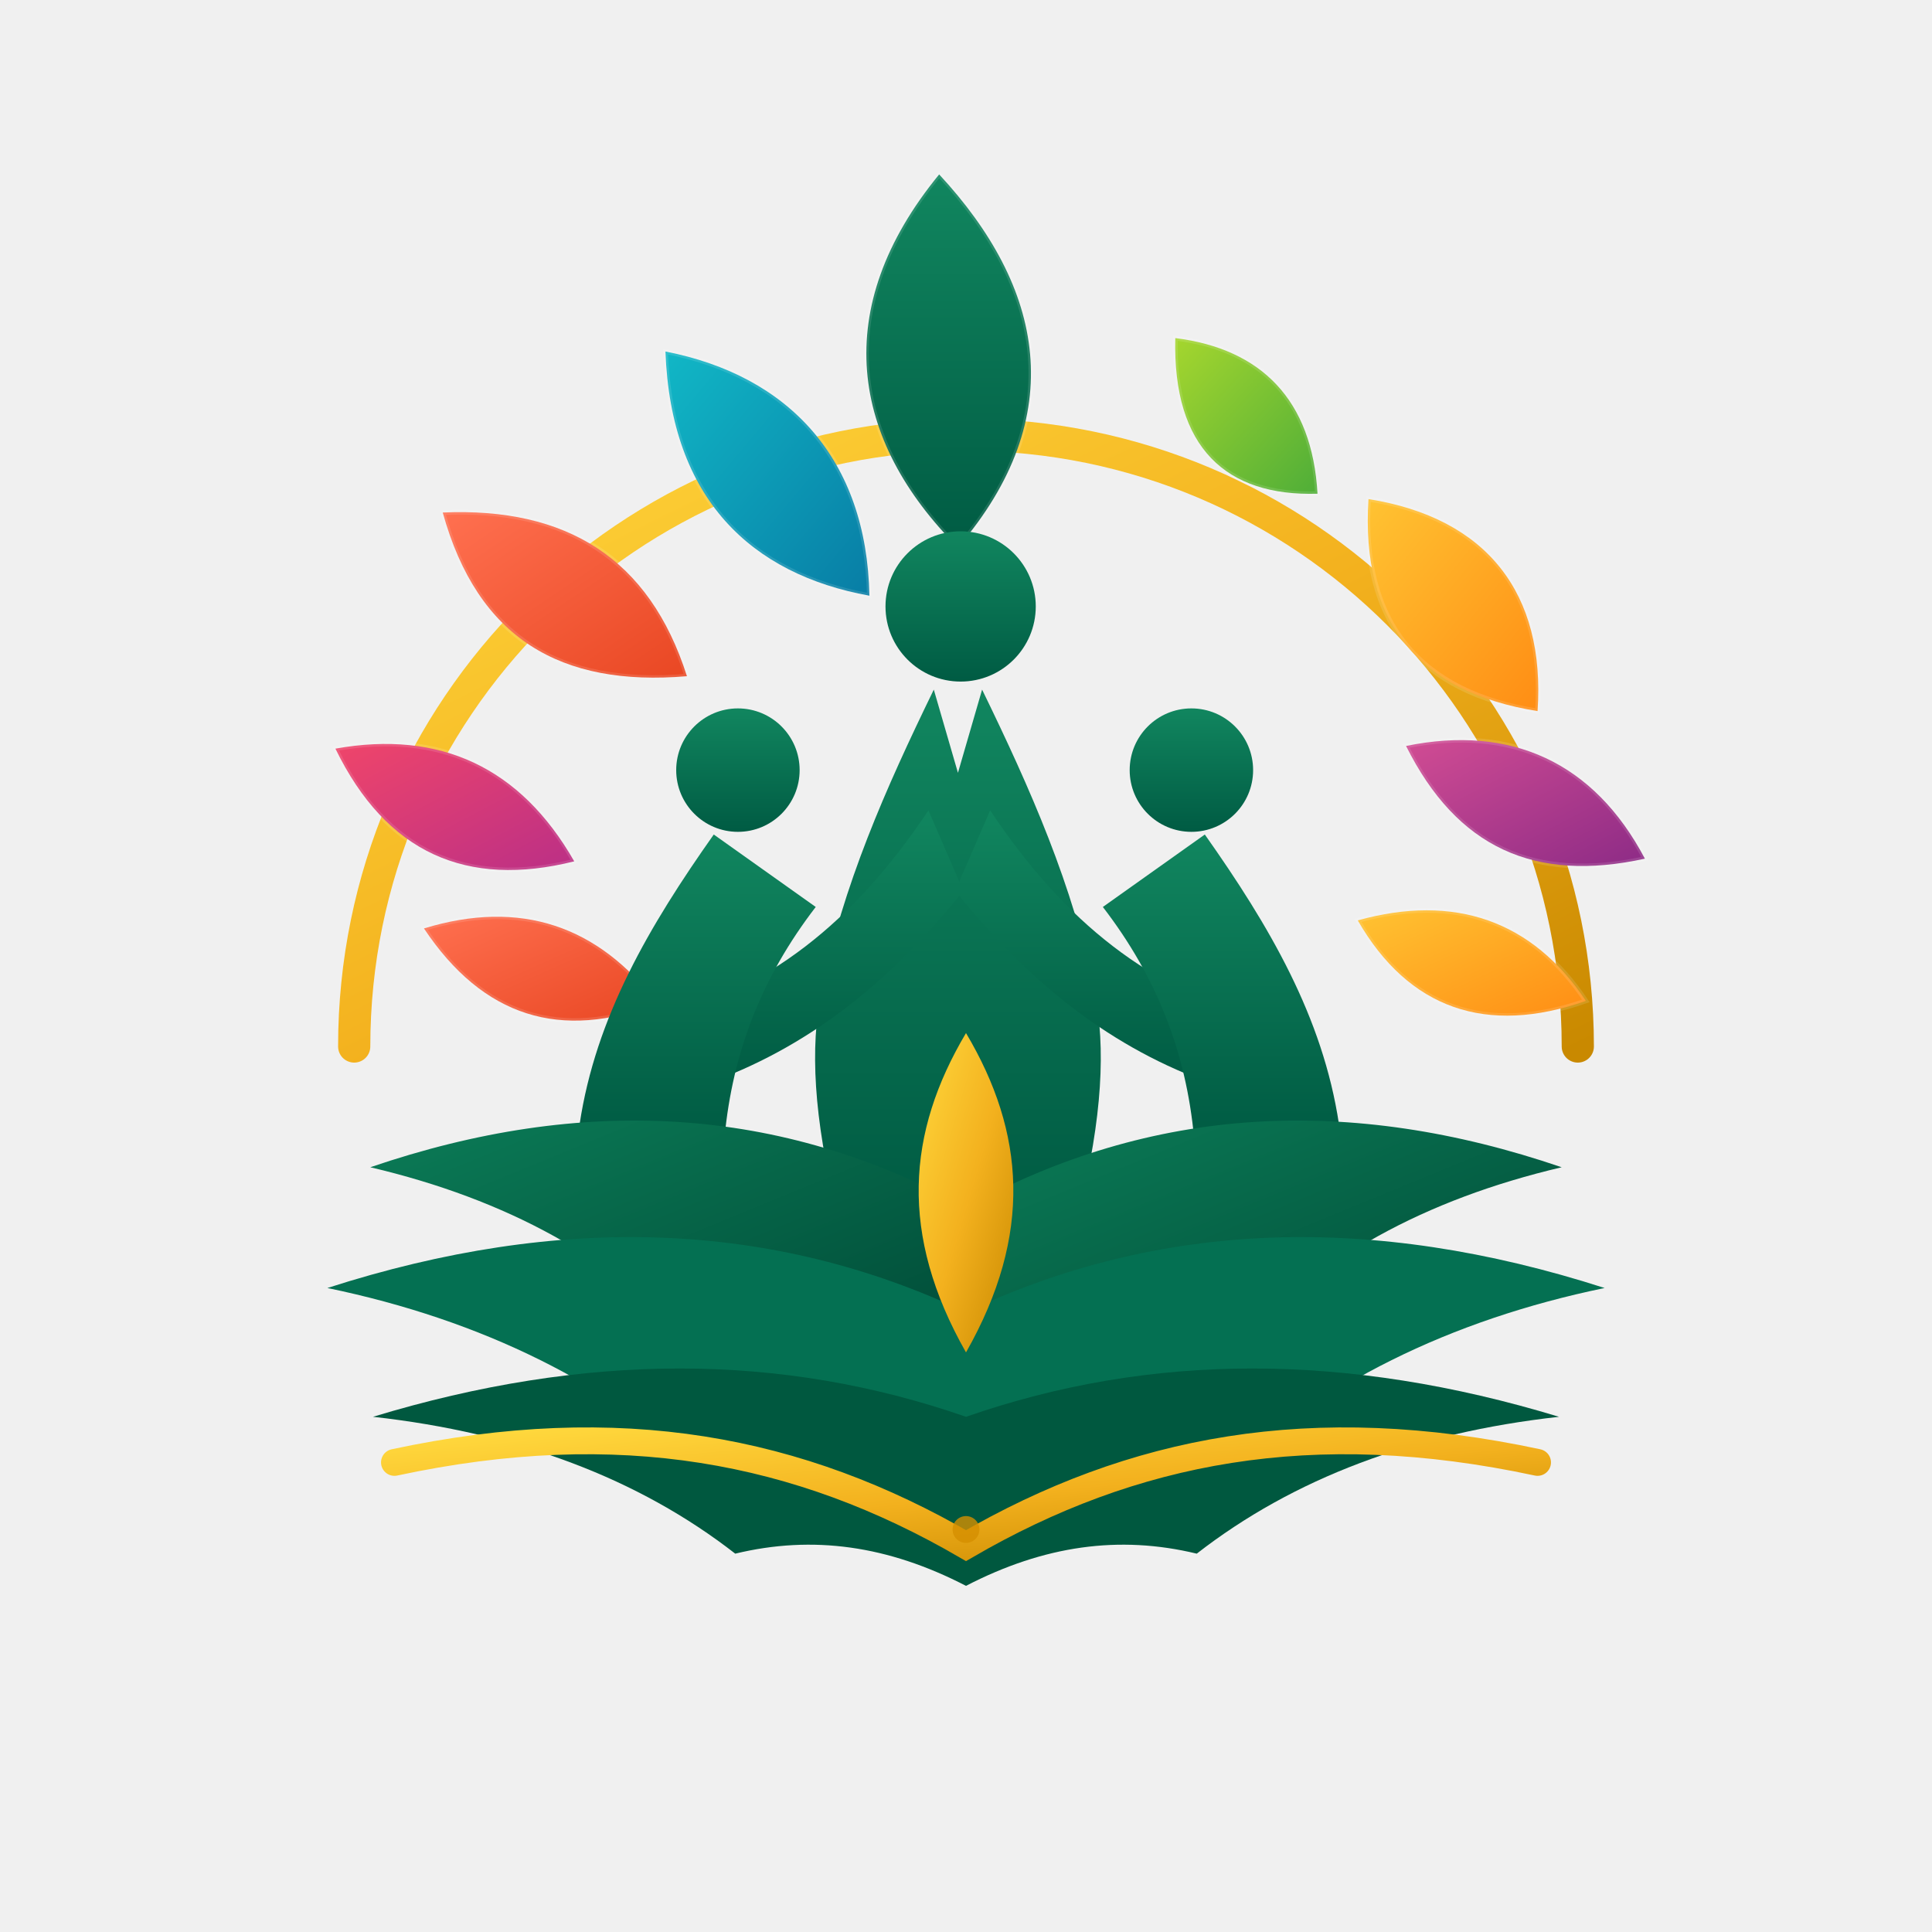
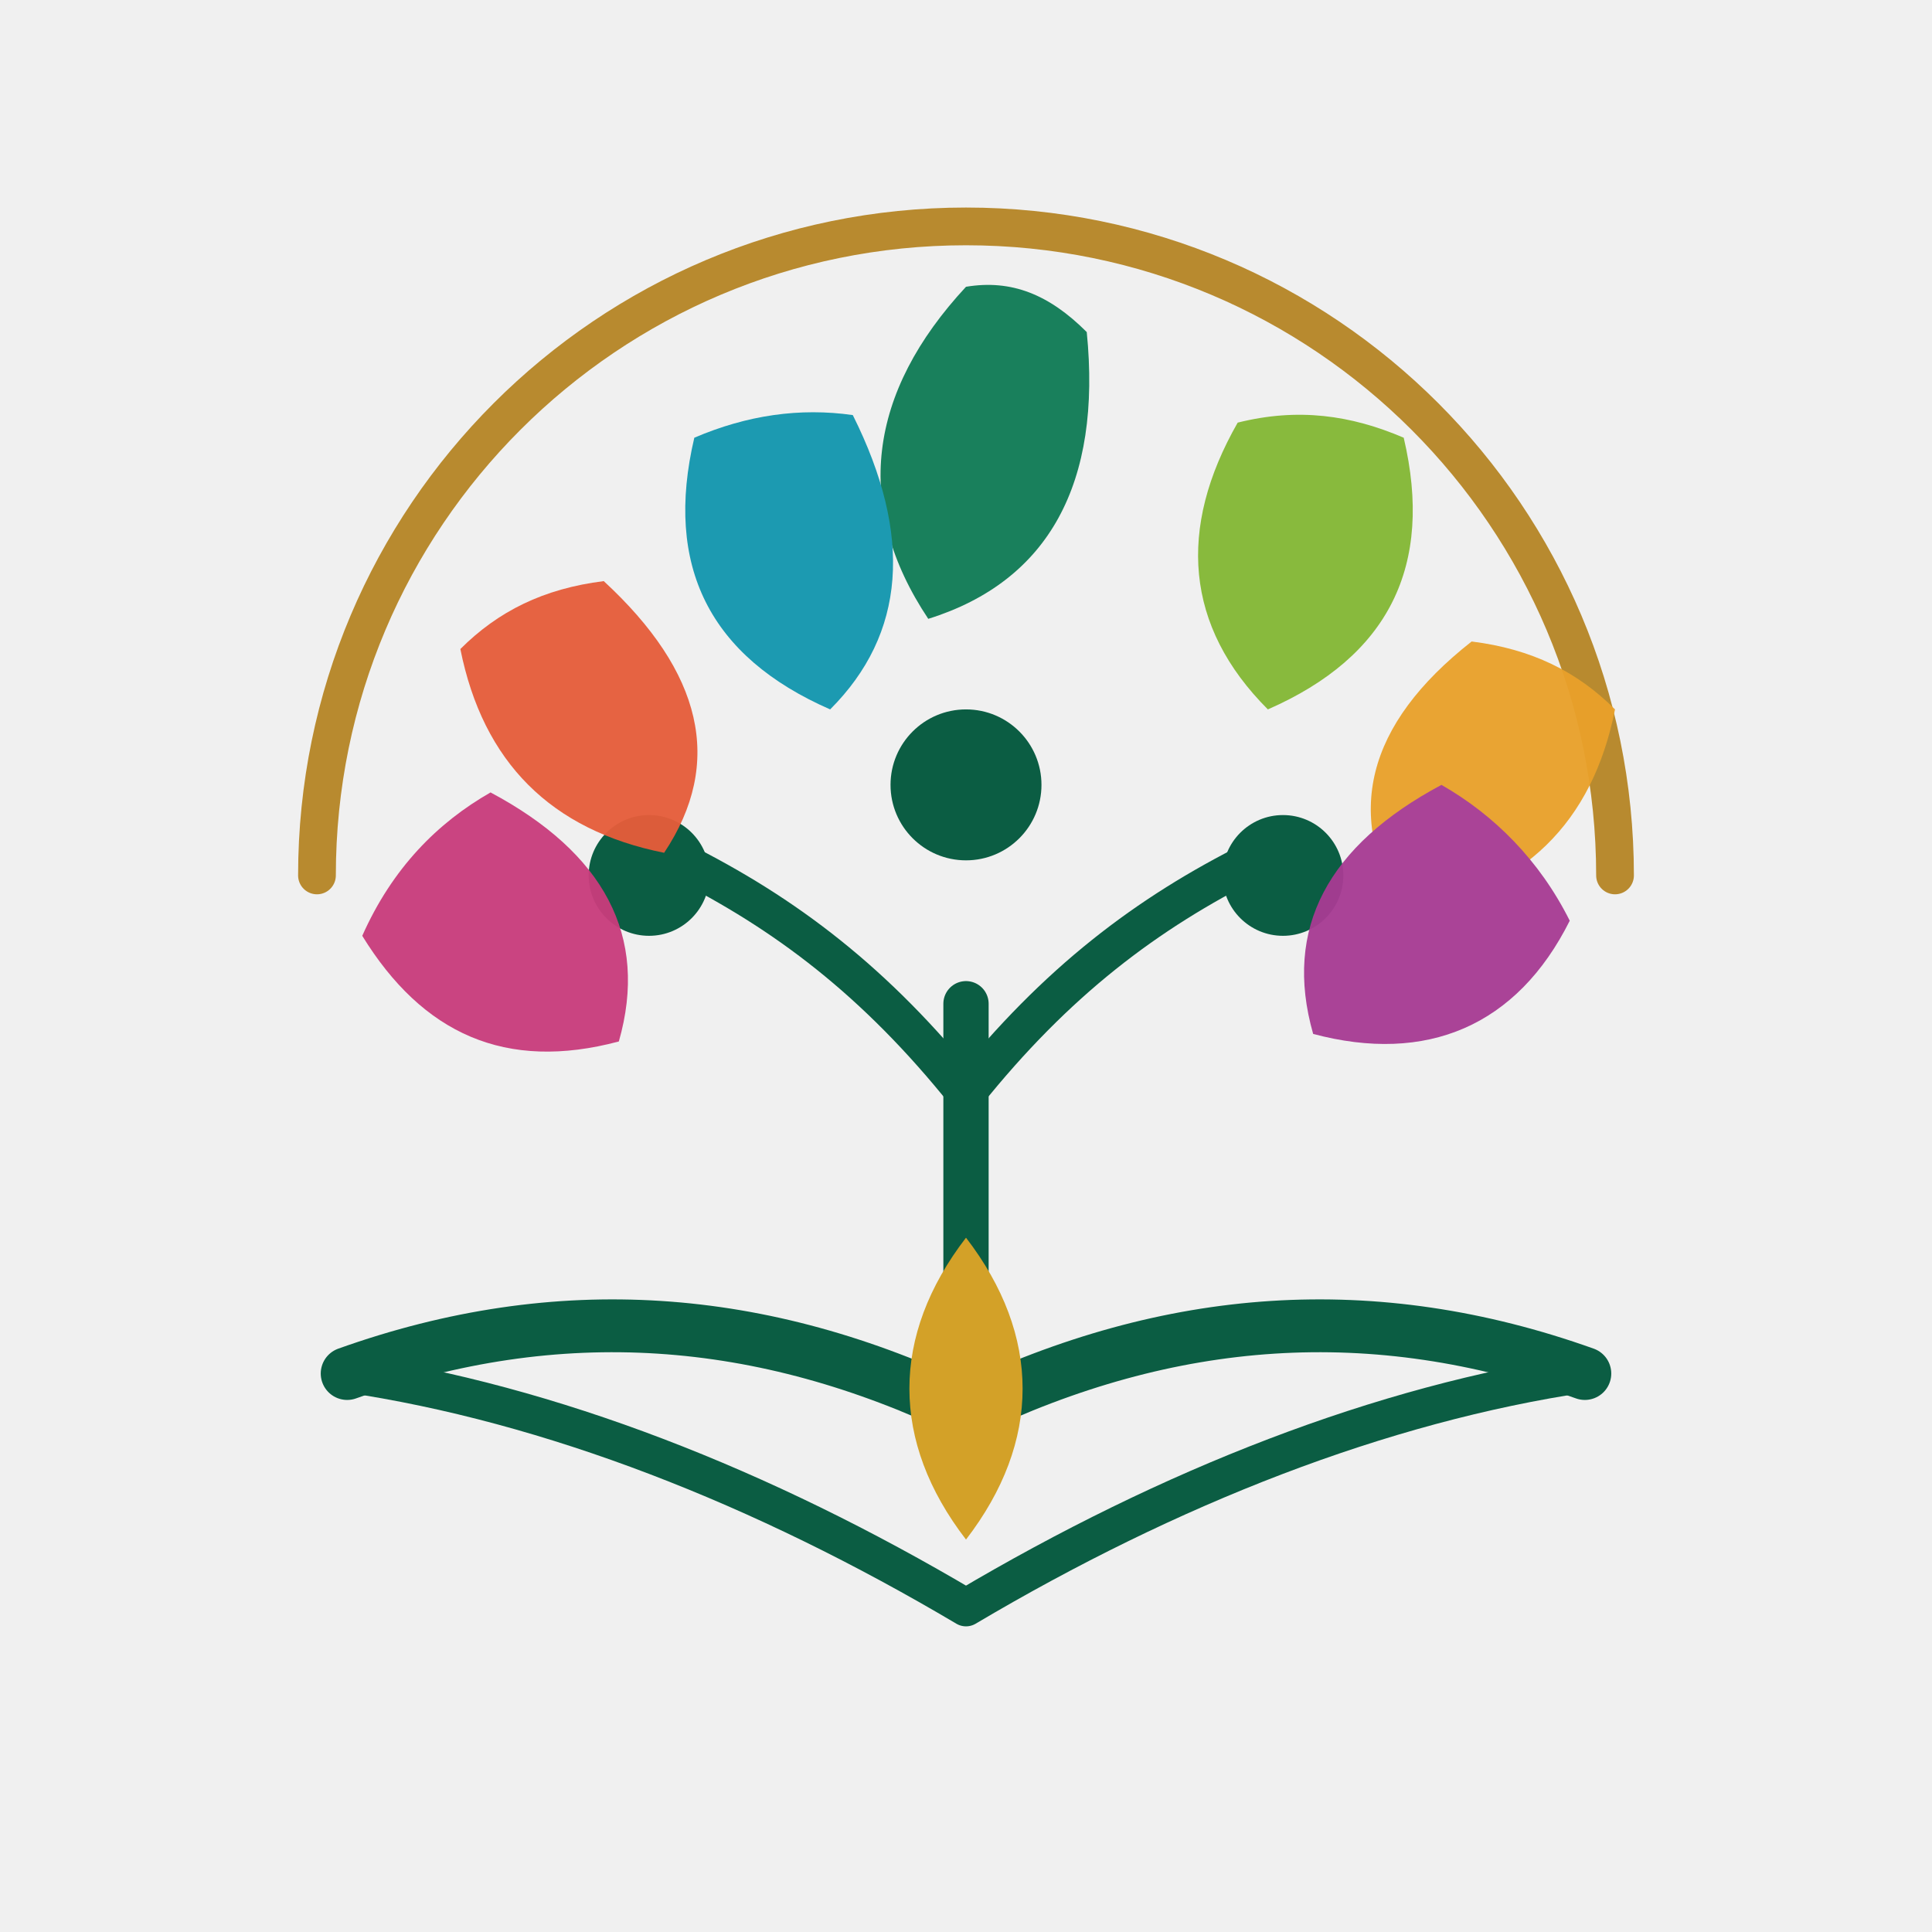
- <svg xmlns="http://www.w3.org/2000/svg" viewBox="0 0 720 720" role="img" aria-label="Gurushala symbol: growing people and rainbow leaves rising from an open book within a golden circle">
-   <defs>
-     <linearGradient id="gold" x1="0" y1="0" x2="1" y2="1">
-       <stop offset="0" stop-color="#ffd83d" />
-       <stop offset=".52" stop-color="#f3b11e" />
-       <stop offset="1" stop-color="#c98900" />
-     </linearGradient>
-     <linearGradient id="green" x1="0" y1="0" x2="0" y2="1">
-       <stop offset="0" stop-color="#11865f" />
-       <stop offset="1" stop-color="#005b43" />
-     </linearGradient>
-     <linearGradient id="green2" x1="0" y1="0" x2="1" y2="1">
-       <stop offset="0" stop-color="#0b7c57" />
-       <stop offset="1" stop-color="#004936" />
-     </linearGradient>
-     <linearGradient id="teal" x1="0" y1="0" x2="1" y2="1">
-       <stop offset="0" stop-color="#11b7c6" />
-       <stop offset="1" stop-color="#087da5" />
-     </linearGradient>
-     <linearGradient id="lime" x1="0" y1="0" x2="1" y2="1">
-       <stop offset="0" stop-color="#a5d62e" />
-       <stop offset="1" stop-color="#4fae38" />
-     </linearGradient>
-     <linearGradient id="orange" x1="0" y1="0" x2="1" y2="1">
-       <stop offset="0" stop-color="#ffc332" />
-       <stop offset="1" stop-color="#ff8d14" />
-     </linearGradient>
-     <linearGradient id="coral" x1="0" y1="0" x2="1" y2="1">
-       <stop offset="0" stop-color="#ff7050" />
-       <stop offset="1" stop-color="#e94723" />
-     </linearGradient>
-     <linearGradient id="pink" x1="0" y1="0" x2="1" y2="1">
-       <stop offset="0" stop-color="#ef456a" />
-       <stop offset="1" stop-color="#bb2f86" />
-     </linearGradient>
-     <linearGradient id="purple" x1="0" y1="0" x2="1" y2="1">
-       <stop offset="0" stop-color="#d14c93" />
-       <stop offset="1" stop-color="#8d2b86" />
-     </linearGradient>
-   </defs>
-   <g fill="none" stroke="url(#gold)" stroke-width="12" stroke-linecap="round">
-     <path d="M132 390a228 228 0 0 1 456 0" />
+ <svg xmlns="http://www.w3.org/2000/svg" viewBox="0 0 256 256" role="img" aria-label="Gurushala mark">
+   <g fill="none" stroke-linecap="round" stroke-linejoin="round">
+     <path d="M42 116a86 86 0 0 1 172 0" stroke="#B88A2F" stroke-width="5" />
+     <path d="M46 182c28-10 55-8 82 5 27-13 54-15 82-5" stroke="#0B5D43" stroke-width="7" />
+     <path d="M46 182c27 4 55 15 82 31 27-16 55-27 82-31" stroke="#0B5D43" stroke-width="5" />
+     <path d="M128 187v-54" stroke="#0B5D43" stroke-width="6" />
+     <path d="M128 145c-12-15-24-24-38-31" stroke="#0B5D43" stroke-width="5" />
+     <path d="M128 145c12-15 24-24 38-31" stroke="#0B5D43" stroke-width="5" />
  </g>
-   <g stroke="#ffffff" stroke-opacity=".12" stroke-width="1.8">
-     <path fill="url(#teal)" d="M248 131c46 9 75 40 76 91-44-8-74-36-76-91z" />
-     <path fill="url(#green)" d="M350 65c39 42 49 90 7 139-40-40-48-89-7-139z" />
-     <path fill="url(#lime)" d="M438 126c32 4 51 23 53 58-34 1-54-17-53-58z" />
-     <path fill="url(#coral)" d="M165 191c46-2 77 17 91 61-47 4-78-14-91-61z" />
-     <path fill="url(#orange)" d="M510 186c44 7 66 35 63 79-44-7-66-33-63-79z" />
-     <path fill="url(#pink)" d="M125 279c39-7 69 7 89 42-40 10-70-3-89-42z" />
-     <path fill="url(#purple)" d="M524 278c39-8 70 6 89 42-41 9-70-4-89-42z" />
-     <path fill="url(#coral)" d="M158 346c36-11 65-1 87 28-36 14-65 5-87-28z" />
-     <path fill="url(#orange)" d="M506 343c36-10 65 0 85 30-37 13-66 3-85-30z" />
+   <g fill="#0B5D43">
+     <circle cx="128" cy="104" r="10" />
+     <circle cx="86" cy="116" r="8" />
+     <circle cx="170" cy="116" r="8" />
  </g>
-   <g fill="url(#green)">
-     <circle cx="358" cy="226" r="28" />
-     <circle cx="275" cy="287" r="23" />
-     <circle cx="444" cy="287" r="23" />
-     <path d="M348 257c-18 37-34 73-42 113-4 20-3 46 6 82h90c9-36 10-62 6-82-8-40-24-76-42-113l-9 31z" />
-     <path d="M346 302c-28 42-60 67-102 78l19 24c37-13 68-37 96-72z" />
-     <path d="M369 302c28 42 60 67 102 78l-19 24c-37-13-68-37-96-72z" />
-     <path d="M266 311c-24 34-44 68-50 108l54 5c3-32 14-60 34-86z" />
-     <path d="M449 311c24 34 44 68 50 108l-54 5c-3-32-14-60-34-86z" />
+   <path d="M128 164c-10 13-10 27 0 40 10-13 10-27 0-40Z" fill="#D3A128" />
+   <g opacity=".95">
+     <path d="M128 38c-13 14-15 29-5 44 16-5 23-18 21-38-5-5-10-7-16-6Z" fill="#0F7B55" />
+     <path d="M92 58c-4 17 2 29 18 36 10-10 11-23 3-39-7-1-14 0-21 3Z" fill="#1296AE" />
+     <path d="M164 56c-8 14-7 27 4 38 16-7 22-19 18-36-7-3-14-4-22-2Z" fill="#83B834" />
+     <path d="M61 86c3 15 12 24 27 27 8-12 5-24-8-36-8 1-14 4-19 9Z" fill="#E65C3A" />
+     <path d="M195 85c-14 11-17 23-9 36 16-3 25-12 28-27-5-5-11-8-19-9Z" fill="#E9A12A" />
+     <path d="M48 124c8 13 19 18 34 14 4-14-2-25-17-33-7 4-13 10-17 19Z" fill="#C83C7C" />
+     <path d="M208 122c-4-8-10-14-17-18-15 8-21 19-17 33 15 4 27-1 34-15Z" fill="#A73B93" />
  </g>
-   <g transform="translate(0 12)">
-     <path d="M360 438c-69-38-143-42-222-15 51 12 91 34 121 67 34-15 67-13 101 7z" fill="url(#green2)" />
-     <path d="M360 438c69-38 143-42 222-15-51 12-91 34-121 67-34-15-67-13-101 7z" fill="url(#green2)" />
-     <path d="M360 477c-72-34-151-37-238-9 58 12 106 36 143 71 32-10 63-6 95 10z" fill="#047052" />
-     <path d="M360 477c72-34 151-37 238-9-58 12-106 36-143 71-32-10-63-6-95 10z" fill="#047052" />
-     <path d="M360 516c-69-24-142-24-221 0 54 6 99 23 135 51 29-7 57-3 86 12z" fill="#00583f" />
-     <path d="M360 516c69-24 142-24 221 0-54 6-99 23-135 51-29-7-57-3-86 12z" fill="#00583f" />
-     <path d="M147 533c84-18 151-5 213 31 62-36 129-49 213-31" fill="none" stroke="url(#gold)" stroke-width="10" stroke-linecap="round" />
-     <path d="M360 373c22 37 25 75 0 119-25-44-22-82 0-119z" fill="url(#gold)" />
-   </g>
-   <circle cx="360" cy="570" r="5" fill="#d48f00" opacity=".8" />
</svg>
